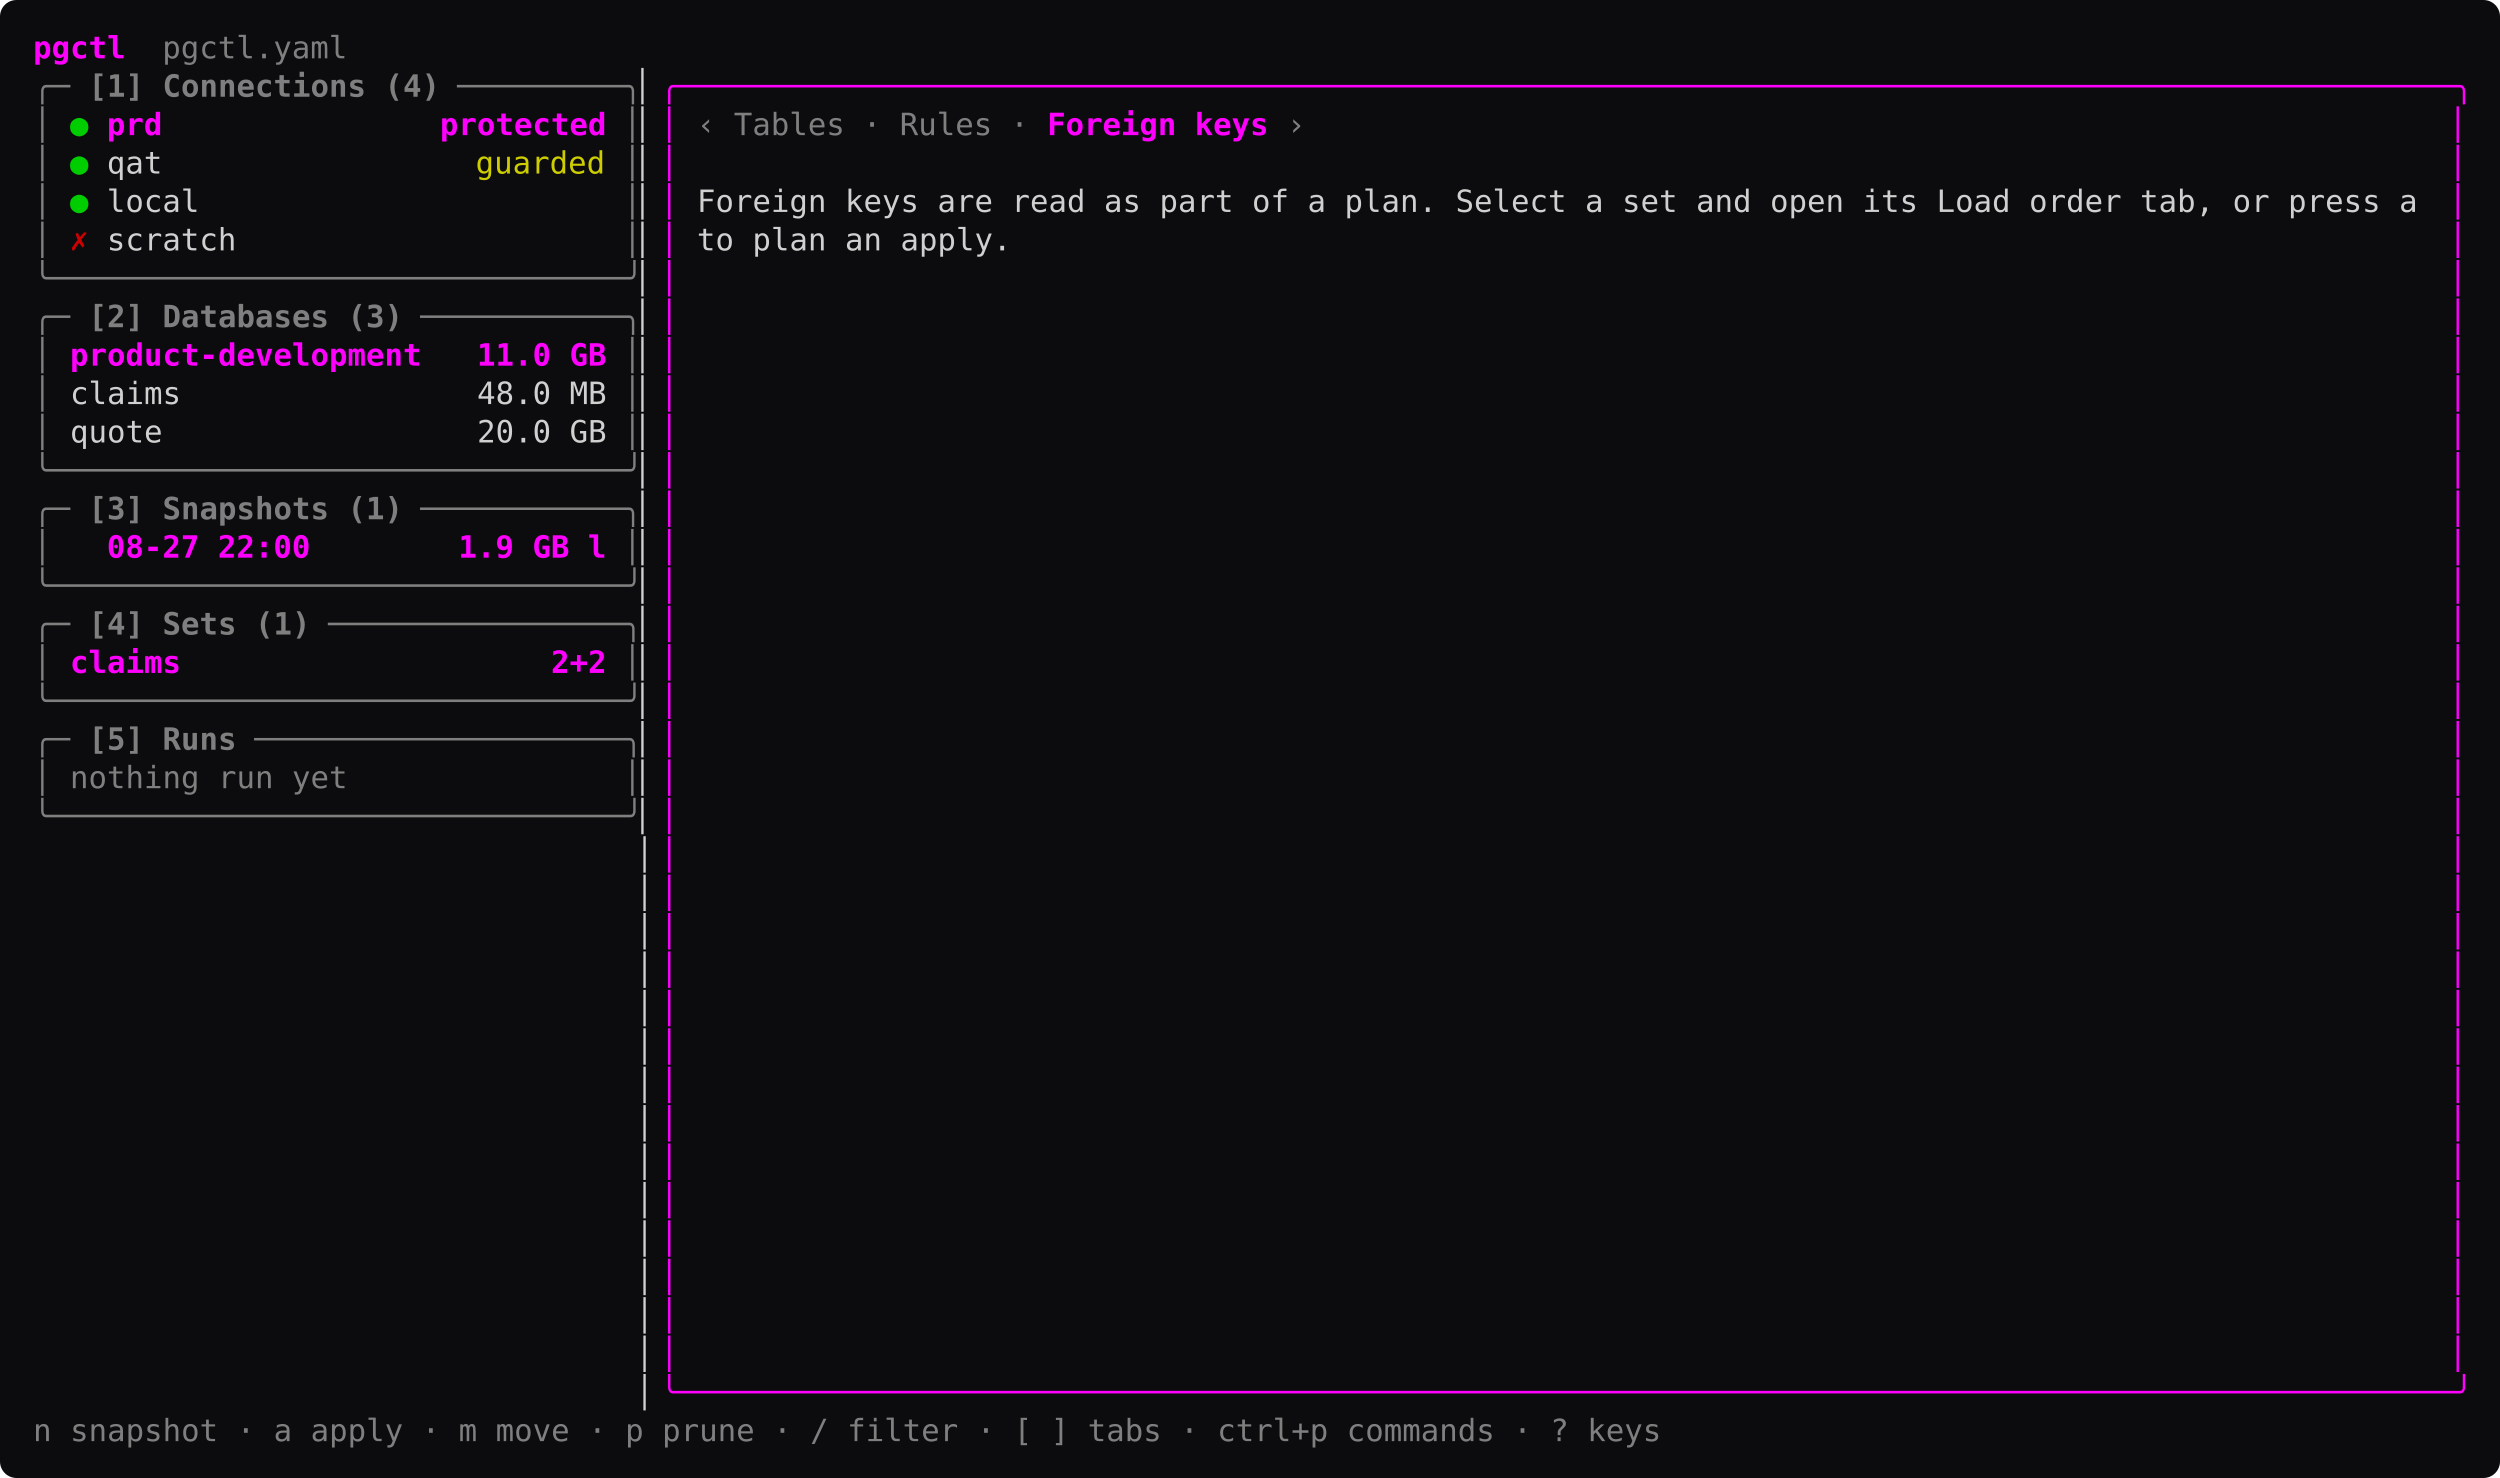
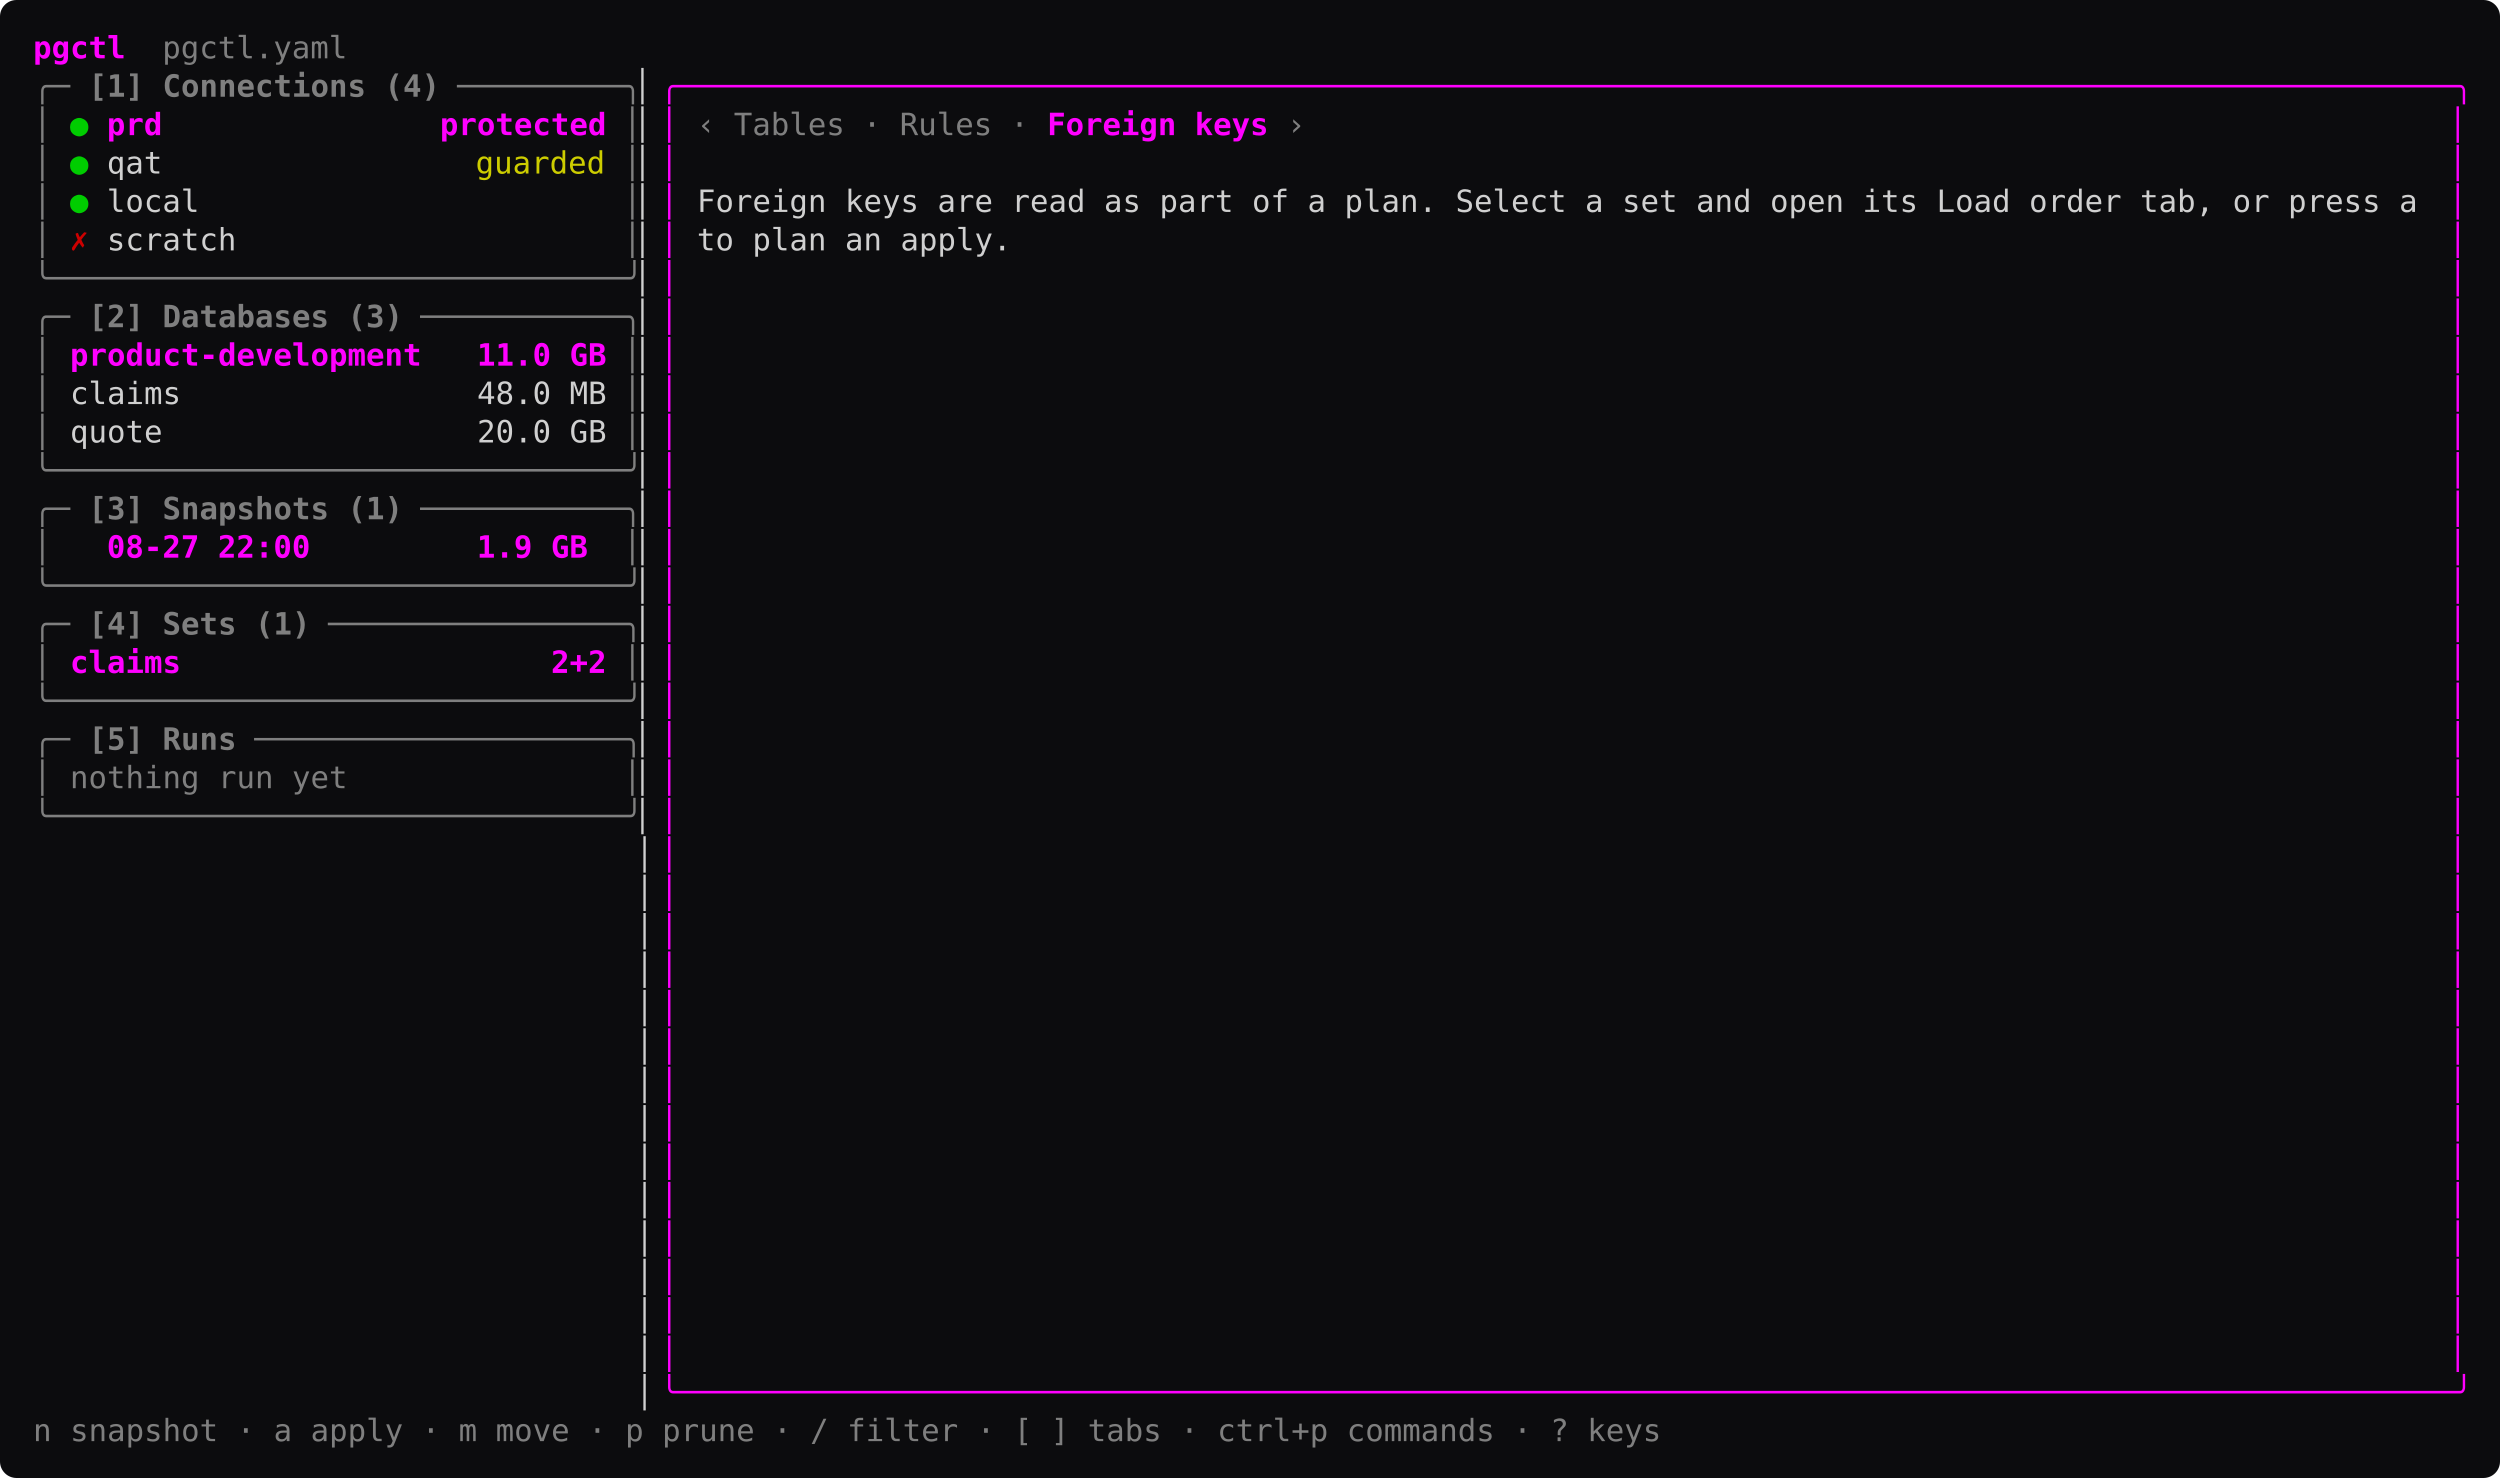
<svg xmlns="http://www.w3.org/2000/svg" width="1057.6" height="625.25" viewBox="0 0 1057.6 625.25" font-family="ui-monospace, 'SF Mono', SFMono-Regular, Menlo, Consolas, 'DejaVu Sans Mono', monospace" font-size="13" role="img">
  <rect width="1057.6" height="625.25" rx="7" fill="#0c0c0e" />
  <text x="14" y="24.68" textLength="39" lengthAdjust="spacing" fill="#ff00ff" font-weight="600" xml:space="preserve">pgctl</text>
  <text x="53" y="24.68" textLength="93.6" lengthAdjust="spacing" fill="#7f7f7f" xml:space="preserve">  pgctl.yaml</text>
  <text x="14" y="40.92" textLength="15.6" lengthAdjust="spacing" fill="#7f7f7f" xml:space="preserve">╭─</text>
  <text x="29.6" y="40.92" textLength="156" lengthAdjust="spacing" fill="#7f7f7f" font-weight="600" xml:space="preserve"> [1] Connections (4)</text>
  <text x="193.4" y="40.92" textLength="78" lengthAdjust="spacing" fill="#7f7f7f" xml:space="preserve">─────────╮</text>
  <text x="271.4" y="40.92" textLength="7.8" lengthAdjust="spacing" fill="#d0d0d0" xml:space="preserve">▏</text>
  <text x="279.2" y="40.92" textLength="764.4" lengthAdjust="spacing" fill="#ff00ff" xml:space="preserve">╭────────────────────────────────────────────────────────────────────────────────────────────────╮</text>
  <text x="14" y="57.17" textLength="7.8" lengthAdjust="spacing" fill="#7f7f7f" xml:space="preserve">│</text>
  <text x="29.6" y="57.17" textLength="7.8" lengthAdjust="spacing" fill="#00cd00" xml:space="preserve">●</text>
  <text x="45.2" y="57.17" textLength="210.6" lengthAdjust="spacing" fill="#ff00ff" font-weight="600" xml:space="preserve">prd               protected</text>
  <text x="263.6" y="57.17" textLength="7.8" lengthAdjust="spacing" fill="#7f7f7f" xml:space="preserve">│</text>
  <text x="271.4" y="57.17" textLength="7.8" lengthAdjust="spacing" fill="#d0d0d0" xml:space="preserve">▏</text>
  <text x="279.2" y="57.17" textLength="7.8" lengthAdjust="spacing" fill="#ff00ff" xml:space="preserve">│</text>
  <text x="294.8" y="57.17" textLength="7.8" lengthAdjust="spacing" fill="#7f7f7f" xml:space="preserve">‹</text>
  <text x="302.6" y="57.17" textLength="54.6" lengthAdjust="spacing" fill="#7f7f7f" xml:space="preserve"> Tables</text>
  <text x="365" y="57.17" textLength="7.8" lengthAdjust="spacing" fill="#7f7f7f" xml:space="preserve">·</text>
  <text x="372.8" y="57.17" textLength="46.8" lengthAdjust="spacing" fill="#7f7f7f" xml:space="preserve"> Rules</text>
  <text x="427.4" y="57.17" textLength="7.8" lengthAdjust="spacing" fill="#7f7f7f" xml:space="preserve">·</text>
  <text x="443" y="57.17" textLength="7.8" lengthAdjust="spacing" fill="#ff00ff" font-weight="600" xml:space="preserve">F</text>
  <text x="450.8" y="57.17" textLength="7.8" lengthAdjust="spacing" fill="#ff00ff" font-weight="600" xml:space="preserve">o</text>
  <text x="458.6" y="57.17" textLength="7.8" lengthAdjust="spacing" fill="#ff00ff" font-weight="600" xml:space="preserve">r</text>
  <text x="466.4" y="57.17" textLength="7.8" lengthAdjust="spacing" fill="#ff00ff" font-weight="600" xml:space="preserve">e</text>
  <text x="474.2" y="57.17" textLength="7.8" lengthAdjust="spacing" fill="#ff00ff" font-weight="600" xml:space="preserve">i</text>
  <text x="482" y="57.17" textLength="7.8" lengthAdjust="spacing" fill="#ff00ff" font-weight="600" xml:space="preserve">g</text>
  <text x="489.8" y="57.17" textLength="7.8" lengthAdjust="spacing" fill="#ff00ff" font-weight="600" xml:space="preserve">n</text>
  <text x="505.4" y="57.17" textLength="7.8" lengthAdjust="spacing" fill="#ff00ff" font-weight="600" xml:space="preserve">k</text>
  <text x="513.2" y="57.17" textLength="7.8" lengthAdjust="spacing" fill="#ff00ff" font-weight="600" xml:space="preserve">e</text>
  <text x="521" y="57.17" textLength="7.8" lengthAdjust="spacing" fill="#ff00ff" font-weight="600" xml:space="preserve">y</text>
  <text x="528.8" y="57.17" textLength="7.8" lengthAdjust="spacing" fill="#ff00ff" font-weight="600" xml:space="preserve">s</text>
  <text x="544.4" y="57.17" textLength="7.8" lengthAdjust="spacing" fill="#7f7f7f" xml:space="preserve">›</text>
  <text x="1035.8" y="57.17" textLength="7.8" lengthAdjust="spacing" fill="#ff00ff" xml:space="preserve">│</text>
  <text x="14" y="73.42" textLength="7.8" lengthAdjust="spacing" fill="#7f7f7f" xml:space="preserve">│</text>
  <text x="29.6" y="73.42" textLength="7.8" lengthAdjust="spacing" fill="#00cd00" xml:space="preserve">●</text>
  <text x="45.2" y="73.42" textLength="23.4" lengthAdjust="spacing" fill="#d0d0d0" xml:space="preserve">qat</text>
  <text x="201.2" y="73.42" textLength="54.6" lengthAdjust="spacing" fill="#cdcd00" xml:space="preserve">guarded</text>
  <text x="263.6" y="73.42" textLength="7.8" lengthAdjust="spacing" fill="#7f7f7f" xml:space="preserve">│</text>
  <text x="271.4" y="73.42" textLength="7.8" lengthAdjust="spacing" fill="#d0d0d0" xml:space="preserve">▏</text>
  <text x="279.2" y="73.42" textLength="7.8" lengthAdjust="spacing" fill="#ff00ff" xml:space="preserve">│</text>
  <text x="1035.8" y="73.42" textLength="7.8" lengthAdjust="spacing" fill="#ff00ff" xml:space="preserve">│</text>
  <text x="14" y="89.67" textLength="7.8" lengthAdjust="spacing" fill="#7f7f7f" xml:space="preserve">│</text>
  <text x="29.6" y="89.67" textLength="7.8" lengthAdjust="spacing" fill="#00cd00" xml:space="preserve">●</text>
  <text x="45.2" y="89.67" textLength="39" lengthAdjust="spacing" fill="#d0d0d0" xml:space="preserve">local</text>
  <text x="263.6" y="89.67" textLength="7.8" lengthAdjust="spacing" fill="#7f7f7f" xml:space="preserve">│</text>
  <text x="271.4" y="89.67" textLength="7.8" lengthAdjust="spacing" fill="#d0d0d0" xml:space="preserve">▏</text>
  <text x="279.2" y="89.67" textLength="7.8" lengthAdjust="spacing" fill="#ff00ff" xml:space="preserve">│</text>
  <text x="287" y="89.67" textLength="733.2" lengthAdjust="spacing" fill="#d0d0d0" xml:space="preserve"> Foreign keys are read as part of a plan. Select a set and open its Load order tab, or press a</text>
  <text x="1035.8" y="89.67" textLength="7.8" lengthAdjust="spacing" fill="#ff00ff" xml:space="preserve">│</text>
  <text x="14" y="105.92" textLength="7.8" lengthAdjust="spacing" fill="#7f7f7f" xml:space="preserve">│</text>
  <text x="29.6" y="105.92" textLength="7.8" lengthAdjust="spacing" fill="#cd0000" font-weight="600" xml:space="preserve">✗</text>
  <text x="45.2" y="105.92" textLength="54.6" lengthAdjust="spacing" fill="#d0d0d0" xml:space="preserve">scratch</text>
  <text x="263.6" y="105.92" textLength="7.8" lengthAdjust="spacing" fill="#7f7f7f" xml:space="preserve">│</text>
  <text x="271.4" y="105.92" textLength="7.8" lengthAdjust="spacing" fill="#d0d0d0" xml:space="preserve">▏</text>
  <text x="279.2" y="105.92" textLength="7.8" lengthAdjust="spacing" fill="#ff00ff" xml:space="preserve">│</text>
  <text x="287" y="105.92" textLength="140.4" lengthAdjust="spacing" fill="#d0d0d0" xml:space="preserve"> to plan an apply.</text>
  <text x="1035.8" y="105.92" textLength="7.8" lengthAdjust="spacing" fill="#ff00ff" xml:space="preserve">│</text>
  <text x="14" y="122.17" textLength="257.4" lengthAdjust="spacing" fill="#7f7f7f" xml:space="preserve">╰───────────────────────────────╯</text>
  <text x="271.4" y="122.17" textLength="7.8" lengthAdjust="spacing" fill="#d0d0d0" xml:space="preserve">▏</text>
  <text x="279.2" y="122.17" textLength="7.8" lengthAdjust="spacing" fill="#ff00ff" xml:space="preserve">│</text>
  <text x="1035.8" y="122.17" textLength="7.8" lengthAdjust="spacing" fill="#ff00ff" xml:space="preserve">│</text>
  <text x="14" y="138.43" textLength="15.6" lengthAdjust="spacing" fill="#7f7f7f" xml:space="preserve">╭─</text>
  <text x="29.6" y="138.43" textLength="140.4" lengthAdjust="spacing" fill="#7f7f7f" font-weight="600" xml:space="preserve"> [2] Databases (3)</text>
  <text x="177.8" y="138.43" textLength="93.6" lengthAdjust="spacing" fill="#7f7f7f" xml:space="preserve">───────────╮</text>
  <text x="271.4" y="138.43" textLength="7.8" lengthAdjust="spacing" fill="#d0d0d0" xml:space="preserve">▏</text>
  <text x="279.2" y="138.43" textLength="7.8" lengthAdjust="spacing" fill="#ff00ff" xml:space="preserve">│</text>
  <text x="1035.8" y="138.43" textLength="7.8" lengthAdjust="spacing" fill="#ff00ff" xml:space="preserve">│</text>
  <text x="14" y="154.68" textLength="7.8" lengthAdjust="spacing" fill="#7f7f7f" xml:space="preserve">│</text>
  <text x="29.6" y="154.68" textLength="226.2" lengthAdjust="spacing" fill="#ff00ff" font-weight="600" xml:space="preserve">product-development   11.0 GB</text>
  <text x="263.6" y="154.68" textLength="7.8" lengthAdjust="spacing" fill="#7f7f7f" xml:space="preserve">│</text>
  <text x="271.4" y="154.68" textLength="7.8" lengthAdjust="spacing" fill="#d0d0d0" xml:space="preserve">▏</text>
  <text x="279.2" y="154.68" textLength="7.8" lengthAdjust="spacing" fill="#ff00ff" xml:space="preserve">│</text>
  <text x="1035.8" y="154.68" textLength="7.8" lengthAdjust="spacing" fill="#ff00ff" xml:space="preserve">│</text>
  <text x="14" y="170.93" textLength="7.8" lengthAdjust="spacing" fill="#7f7f7f" xml:space="preserve">│</text>
  <text x="21.8" y="170.93" textLength="234" lengthAdjust="spacing" fill="#d0d0d0" xml:space="preserve"> claims                48.0 MB</text>
  <text x="263.6" y="170.93" textLength="7.8" lengthAdjust="spacing" fill="#7f7f7f" xml:space="preserve">│</text>
  <text x="271.4" y="170.93" textLength="7.8" lengthAdjust="spacing" fill="#d0d0d0" xml:space="preserve">▏</text>
  <text x="279.2" y="170.93" textLength="7.8" lengthAdjust="spacing" fill="#ff00ff" xml:space="preserve">│</text>
  <text x="1035.8" y="170.93" textLength="7.8" lengthAdjust="spacing" fill="#ff00ff" xml:space="preserve">│</text>
  <text x="14" y="187.18" textLength="7.8" lengthAdjust="spacing" fill="#7f7f7f" xml:space="preserve">│</text>
  <text x="21.8" y="187.18" textLength="234" lengthAdjust="spacing" fill="#d0d0d0" xml:space="preserve"> quote                 20.0 GB</text>
  <text x="263.6" y="187.18" textLength="7.8" lengthAdjust="spacing" fill="#7f7f7f" xml:space="preserve">│</text>
  <text x="271.4" y="187.18" textLength="7.8" lengthAdjust="spacing" fill="#d0d0d0" xml:space="preserve">▏</text>
  <text x="279.2" y="187.18" textLength="7.8" lengthAdjust="spacing" fill="#ff00ff" xml:space="preserve">│</text>
  <text x="1035.8" y="187.18" textLength="7.8" lengthAdjust="spacing" fill="#ff00ff" xml:space="preserve">│</text>
  <text x="14" y="203.43" textLength="257.4" lengthAdjust="spacing" fill="#7f7f7f" xml:space="preserve">╰───────────────────────────────╯</text>
  <text x="271.4" y="203.43" textLength="7.8" lengthAdjust="spacing" fill="#d0d0d0" xml:space="preserve">▏</text>
  <text x="279.2" y="203.43" textLength="7.8" lengthAdjust="spacing" fill="#ff00ff" xml:space="preserve">│</text>
  <text x="1035.8" y="203.43" textLength="7.8" lengthAdjust="spacing" fill="#ff00ff" xml:space="preserve">│</text>
  <text x="14" y="219.68" textLength="15.6" lengthAdjust="spacing" fill="#7f7f7f" xml:space="preserve">╭─</text>
  <text x="29.6" y="219.68" textLength="140.4" lengthAdjust="spacing" fill="#7f7f7f" font-weight="600" xml:space="preserve"> [3] Snapshots (1)</text>
  <text x="177.8" y="219.68" textLength="93.6" lengthAdjust="spacing" fill="#7f7f7f" xml:space="preserve">───────────╮</text>
  <text x="271.4" y="219.68" textLength="7.8" lengthAdjust="spacing" fill="#d0d0d0" xml:space="preserve">▏</text>
  <text x="279.2" y="219.68" textLength="7.8" lengthAdjust="spacing" fill="#ff00ff" xml:space="preserve">│</text>
  <text x="1035.8" y="219.68" textLength="7.8" lengthAdjust="spacing" fill="#ff00ff" xml:space="preserve">│</text>
  <text x="14" y="235.93" textLength="7.8" lengthAdjust="spacing" fill="#7f7f7f" xml:space="preserve">│</text>
-   <text x="45.2" y="235.93" textLength="210.6" lengthAdjust="spacing" fill="#ff00ff" font-weight="600" xml:space="preserve">08-27 22:00        1.9 GB l</text>
+   <text x="45.2" y="235.93" textLength="202.8" lengthAdjust="spacing" fill="#ff00ff" font-weight="600" xml:space="preserve">08-27 22:00         1.9 GB</text>
  <text x="263.6" y="235.93" textLength="7.8" lengthAdjust="spacing" fill="#7f7f7f" xml:space="preserve">│</text>
  <text x="271.4" y="235.93" textLength="7.8" lengthAdjust="spacing" fill="#d0d0d0" xml:space="preserve">▏</text>
  <text x="279.2" y="235.93" textLength="7.8" lengthAdjust="spacing" fill="#ff00ff" xml:space="preserve">│</text>
  <text x="1035.8" y="235.93" textLength="7.8" lengthAdjust="spacing" fill="#ff00ff" xml:space="preserve">│</text>
  <text x="14" y="252.18" textLength="257.4" lengthAdjust="spacing" fill="#7f7f7f" xml:space="preserve">╰───────────────────────────────╯</text>
  <text x="271.4" y="252.18" textLength="7.8" lengthAdjust="spacing" fill="#d0d0d0" xml:space="preserve">▏</text>
  <text x="279.2" y="252.18" textLength="7.8" lengthAdjust="spacing" fill="#ff00ff" xml:space="preserve">│</text>
  <text x="1035.8" y="252.18" textLength="7.8" lengthAdjust="spacing" fill="#ff00ff" xml:space="preserve">│</text>
  <text x="14" y="268.43" textLength="15.6" lengthAdjust="spacing" fill="#7f7f7f" xml:space="preserve">╭─</text>
  <text x="29.6" y="268.43" textLength="101.4" lengthAdjust="spacing" fill="#7f7f7f" font-weight="600" xml:space="preserve"> [4] Sets (1)</text>
  <text x="138.8" y="268.43" textLength="132.6" lengthAdjust="spacing" fill="#7f7f7f" xml:space="preserve">────────────────╮</text>
  <text x="271.4" y="268.43" textLength="7.8" lengthAdjust="spacing" fill="#d0d0d0" xml:space="preserve">▏</text>
  <text x="279.2" y="268.43" textLength="7.8" lengthAdjust="spacing" fill="#ff00ff" xml:space="preserve">│</text>
  <text x="1035.8" y="268.43" textLength="7.8" lengthAdjust="spacing" fill="#ff00ff" xml:space="preserve">│</text>
  <text x="14" y="284.68" textLength="7.8" lengthAdjust="spacing" fill="#7f7f7f" xml:space="preserve">│</text>
  <text x="29.6" y="284.68" textLength="226.2" lengthAdjust="spacing" fill="#ff00ff" font-weight="600" xml:space="preserve">claims                    2+2</text>
  <text x="263.6" y="284.68" textLength="7.8" lengthAdjust="spacing" fill="#7f7f7f" xml:space="preserve">│</text>
  <text x="271.4" y="284.68" textLength="7.8" lengthAdjust="spacing" fill="#d0d0d0" xml:space="preserve">▏</text>
  <text x="279.2" y="284.68" textLength="7.8" lengthAdjust="spacing" fill="#ff00ff" xml:space="preserve">│</text>
  <text x="1035.8" y="284.68" textLength="7.8" lengthAdjust="spacing" fill="#ff00ff" xml:space="preserve">│</text>
  <text x="14" y="300.93" textLength="257.4" lengthAdjust="spacing" fill="#7f7f7f" xml:space="preserve">╰───────────────────────────────╯</text>
  <text x="271.4" y="300.93" textLength="7.8" lengthAdjust="spacing" fill="#d0d0d0" xml:space="preserve">▏</text>
  <text x="279.2" y="300.93" textLength="7.8" lengthAdjust="spacing" fill="#ff00ff" xml:space="preserve">│</text>
  <text x="1035.8" y="300.93" textLength="7.8" lengthAdjust="spacing" fill="#ff00ff" xml:space="preserve">│</text>
  <text x="14" y="317.18" textLength="15.6" lengthAdjust="spacing" fill="#7f7f7f" xml:space="preserve">╭─</text>
  <text x="29.6" y="317.18" textLength="70.2" lengthAdjust="spacing" fill="#7f7f7f" font-weight="600" xml:space="preserve"> [5] Runs</text>
  <text x="107.6" y="317.18" textLength="163.8" lengthAdjust="spacing" fill="#7f7f7f" xml:space="preserve">────────────────────╮</text>
  <text x="271.4" y="317.18" textLength="7.8" lengthAdjust="spacing" fill="#d0d0d0" xml:space="preserve">▏</text>
  <text x="279.2" y="317.18" textLength="7.8" lengthAdjust="spacing" fill="#ff00ff" xml:space="preserve">│</text>
  <text x="1035.8" y="317.18" textLength="7.8" lengthAdjust="spacing" fill="#ff00ff" xml:space="preserve">│</text>
  <text x="14" y="333.43" textLength="7.8" lengthAdjust="spacing" fill="#7f7f7f" xml:space="preserve">│</text>
  <text x="29.6" y="333.43" textLength="117" lengthAdjust="spacing" fill="#7f7f7f" xml:space="preserve">nothing run yet</text>
  <text x="263.6" y="333.43" textLength="7.8" lengthAdjust="spacing" fill="#7f7f7f" xml:space="preserve">│</text>
  <text x="271.4" y="333.43" textLength="7.8" lengthAdjust="spacing" fill="#d0d0d0" xml:space="preserve">▏</text>
  <text x="279.2" y="333.43" textLength="7.8" lengthAdjust="spacing" fill="#ff00ff" xml:space="preserve">│</text>
  <text x="1035.8" y="333.43" textLength="7.8" lengthAdjust="spacing" fill="#ff00ff" xml:space="preserve">│</text>
  <text x="14" y="349.68" textLength="257.4" lengthAdjust="spacing" fill="#7f7f7f" xml:space="preserve">╰───────────────────────────────╯</text>
  <text x="271.4" y="349.68" textLength="7.8" lengthAdjust="spacing" fill="#d0d0d0" xml:space="preserve">▏</text>
  <text x="279.2" y="349.68" textLength="7.8" lengthAdjust="spacing" fill="#ff00ff" xml:space="preserve">│</text>
  <text x="1035.8" y="349.68" textLength="7.8" lengthAdjust="spacing" fill="#ff00ff" xml:space="preserve">│</text>
  <text x="14" y="365.93" textLength="265.2" lengthAdjust="spacing" fill="#d0d0d0" xml:space="preserve">                                 ▏</text>
  <text x="279.2" y="365.93" textLength="7.8" lengthAdjust="spacing" fill="#ff00ff" xml:space="preserve">│</text>
  <text x="1035.8" y="365.93" textLength="7.8" lengthAdjust="spacing" fill="#ff00ff" xml:space="preserve">│</text>
  <text x="14" y="382.18" textLength="265.2" lengthAdjust="spacing" fill="#d0d0d0" xml:space="preserve">                                 ▏</text>
  <text x="279.2" y="382.18" textLength="7.8" lengthAdjust="spacing" fill="#ff00ff" xml:space="preserve">│</text>
  <text x="1035.8" y="382.18" textLength="7.8" lengthAdjust="spacing" fill="#ff00ff" xml:space="preserve">│</text>
  <text x="14" y="398.43" textLength="265.2" lengthAdjust="spacing" fill="#d0d0d0" xml:space="preserve">                                 ▏</text>
  <text x="279.2" y="398.43" textLength="7.8" lengthAdjust="spacing" fill="#ff00ff" xml:space="preserve">│</text>
  <text x="1035.8" y="398.43" textLength="7.8" lengthAdjust="spacing" fill="#ff00ff" xml:space="preserve">│</text>
  <text x="14" y="414.68" textLength="265.2" lengthAdjust="spacing" fill="#d0d0d0" xml:space="preserve">                                 ▏</text>
  <text x="279.2" y="414.68" textLength="7.8" lengthAdjust="spacing" fill="#ff00ff" xml:space="preserve">│</text>
  <text x="1035.8" y="414.68" textLength="7.8" lengthAdjust="spacing" fill="#ff00ff" xml:space="preserve">│</text>
  <text x="14" y="430.93" textLength="265.2" lengthAdjust="spacing" fill="#d0d0d0" xml:space="preserve">                                 ▏</text>
  <text x="279.2" y="430.93" textLength="7.8" lengthAdjust="spacing" fill="#ff00ff" xml:space="preserve">│</text>
  <text x="1035.8" y="430.93" textLength="7.8" lengthAdjust="spacing" fill="#ff00ff" xml:space="preserve">│</text>
  <text x="14" y="447.18" textLength="265.2" lengthAdjust="spacing" fill="#d0d0d0" xml:space="preserve">                                 ▏</text>
  <text x="279.2" y="447.18" textLength="7.8" lengthAdjust="spacing" fill="#ff00ff" xml:space="preserve">│</text>
  <text x="1035.8" y="447.18" textLength="7.8" lengthAdjust="spacing" fill="#ff00ff" xml:space="preserve">│</text>
  <text x="14" y="463.43" textLength="265.2" lengthAdjust="spacing" fill="#d0d0d0" xml:space="preserve">                                 ▏</text>
  <text x="279.2" y="463.43" textLength="7.8" lengthAdjust="spacing" fill="#ff00ff" xml:space="preserve">│</text>
  <text x="1035.8" y="463.43" textLength="7.8" lengthAdjust="spacing" fill="#ff00ff" xml:space="preserve">│</text>
  <text x="14" y="479.68" textLength="265.2" lengthAdjust="spacing" fill="#d0d0d0" xml:space="preserve">                                 ▏</text>
  <text x="279.2" y="479.68" textLength="7.8" lengthAdjust="spacing" fill="#ff00ff" xml:space="preserve">│</text>
  <text x="1035.8" y="479.68" textLength="7.8" lengthAdjust="spacing" fill="#ff00ff" xml:space="preserve">│</text>
  <text x="14" y="495.93" textLength="265.2" lengthAdjust="spacing" fill="#d0d0d0" xml:space="preserve">                                 ▏</text>
  <text x="279.2" y="495.93" textLength="7.8" lengthAdjust="spacing" fill="#ff00ff" xml:space="preserve">│</text>
  <text x="1035.8" y="495.93" textLength="7.8" lengthAdjust="spacing" fill="#ff00ff" xml:space="preserve">│</text>
  <text x="14" y="512.17" textLength="265.2" lengthAdjust="spacing" fill="#d0d0d0" xml:space="preserve">                                 ▏</text>
  <text x="279.2" y="512.17" textLength="7.8" lengthAdjust="spacing" fill="#ff00ff" xml:space="preserve">│</text>
  <text x="1035.8" y="512.17" textLength="7.8" lengthAdjust="spacing" fill="#ff00ff" xml:space="preserve">│</text>
  <text x="14" y="528.42" textLength="265.2" lengthAdjust="spacing" fill="#d0d0d0" xml:space="preserve">                                 ▏</text>
  <text x="279.2" y="528.42" textLength="7.8" lengthAdjust="spacing" fill="#ff00ff" xml:space="preserve">│</text>
  <text x="1035.8" y="528.42" textLength="7.8" lengthAdjust="spacing" fill="#ff00ff" xml:space="preserve">│</text>
  <text x="14" y="544.67" textLength="265.2" lengthAdjust="spacing" fill="#d0d0d0" xml:space="preserve">                                 ▏</text>
  <text x="279.2" y="544.67" textLength="7.8" lengthAdjust="spacing" fill="#ff00ff" xml:space="preserve">│</text>
  <text x="1035.8" y="544.67" textLength="7.8" lengthAdjust="spacing" fill="#ff00ff" xml:space="preserve">│</text>
  <text x="14" y="560.92" textLength="265.2" lengthAdjust="spacing" fill="#d0d0d0" xml:space="preserve">                                 ▏</text>
  <text x="279.2" y="560.92" textLength="7.8" lengthAdjust="spacing" fill="#ff00ff" xml:space="preserve">│</text>
  <text x="1035.8" y="560.92" textLength="7.8" lengthAdjust="spacing" fill="#ff00ff" xml:space="preserve">│</text>
  <text x="14" y="577.17" textLength="265.2" lengthAdjust="spacing" fill="#d0d0d0" xml:space="preserve">                                 ▏</text>
  <text x="279.2" y="577.17" textLength="7.8" lengthAdjust="spacing" fill="#ff00ff" xml:space="preserve">│</text>
  <text x="1035.8" y="577.17" textLength="7.8" lengthAdjust="spacing" fill="#ff00ff" xml:space="preserve">│</text>
  <text x="14" y="593.42" textLength="265.2" lengthAdjust="spacing" fill="#d0d0d0" xml:space="preserve">                                 ▏</text>
  <text x="279.2" y="593.42" textLength="764.4" lengthAdjust="spacing" fill="#ff00ff" xml:space="preserve">╰────────────────────────────────────────────────────────────────────────────────────────────────╯</text>
  <text x="14" y="609.67" textLength="686.4" lengthAdjust="spacing" fill="#7f7f7f" xml:space="preserve">n snapshot · a apply · m move · p prune · / filter · [ ] tabs · ctrl+p commands · ? keys</text>
</svg>
